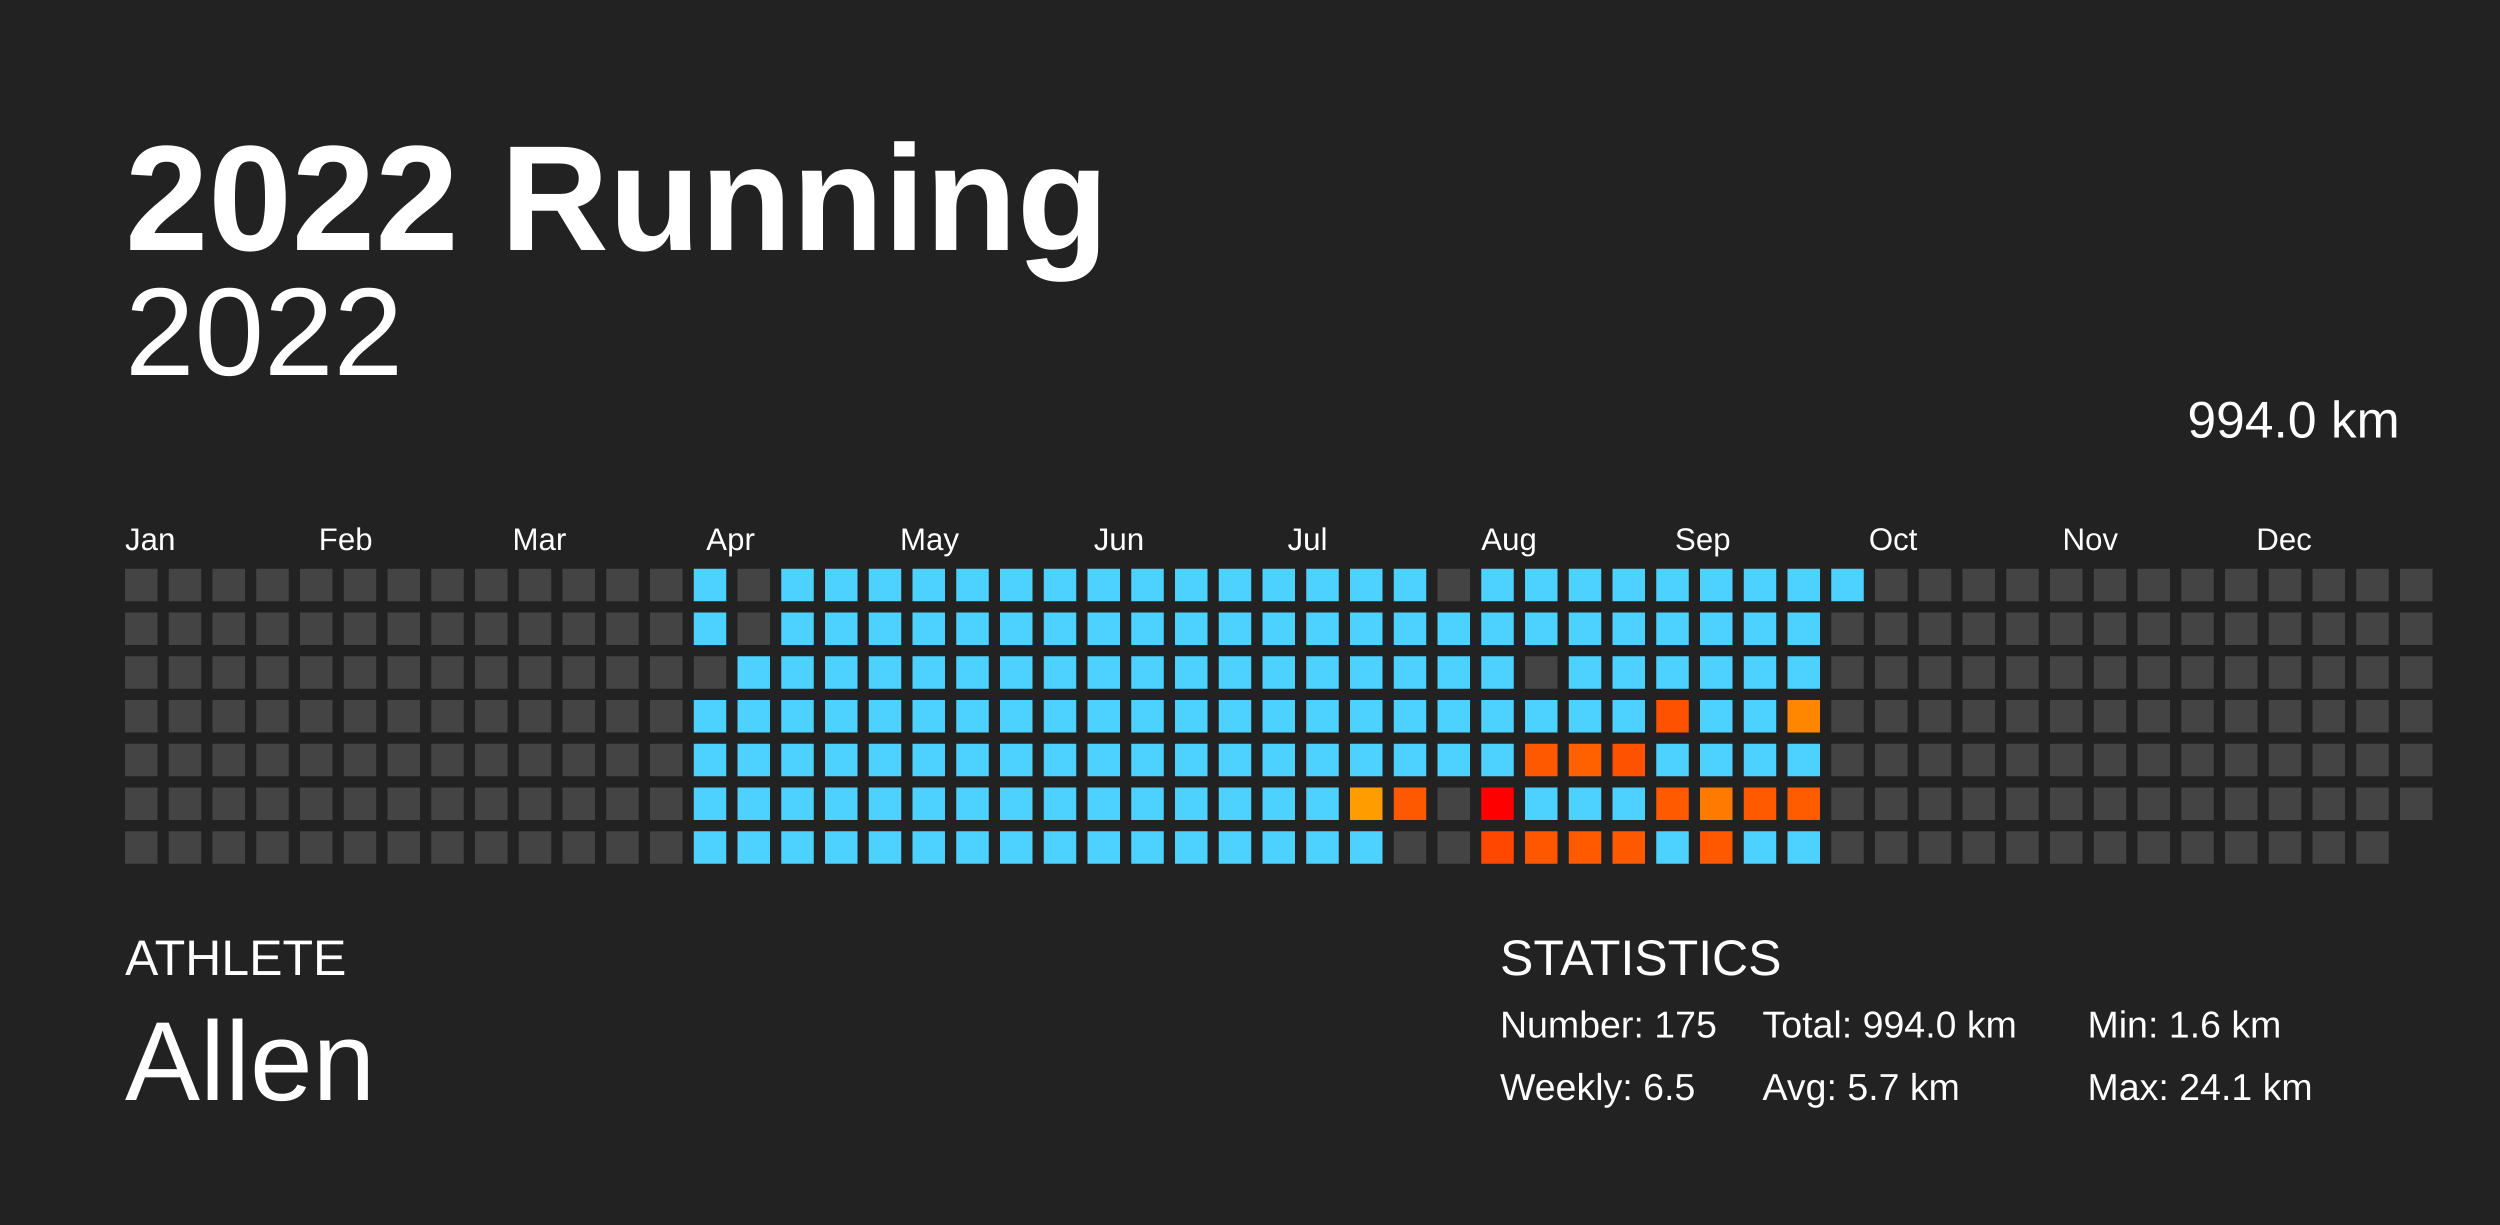
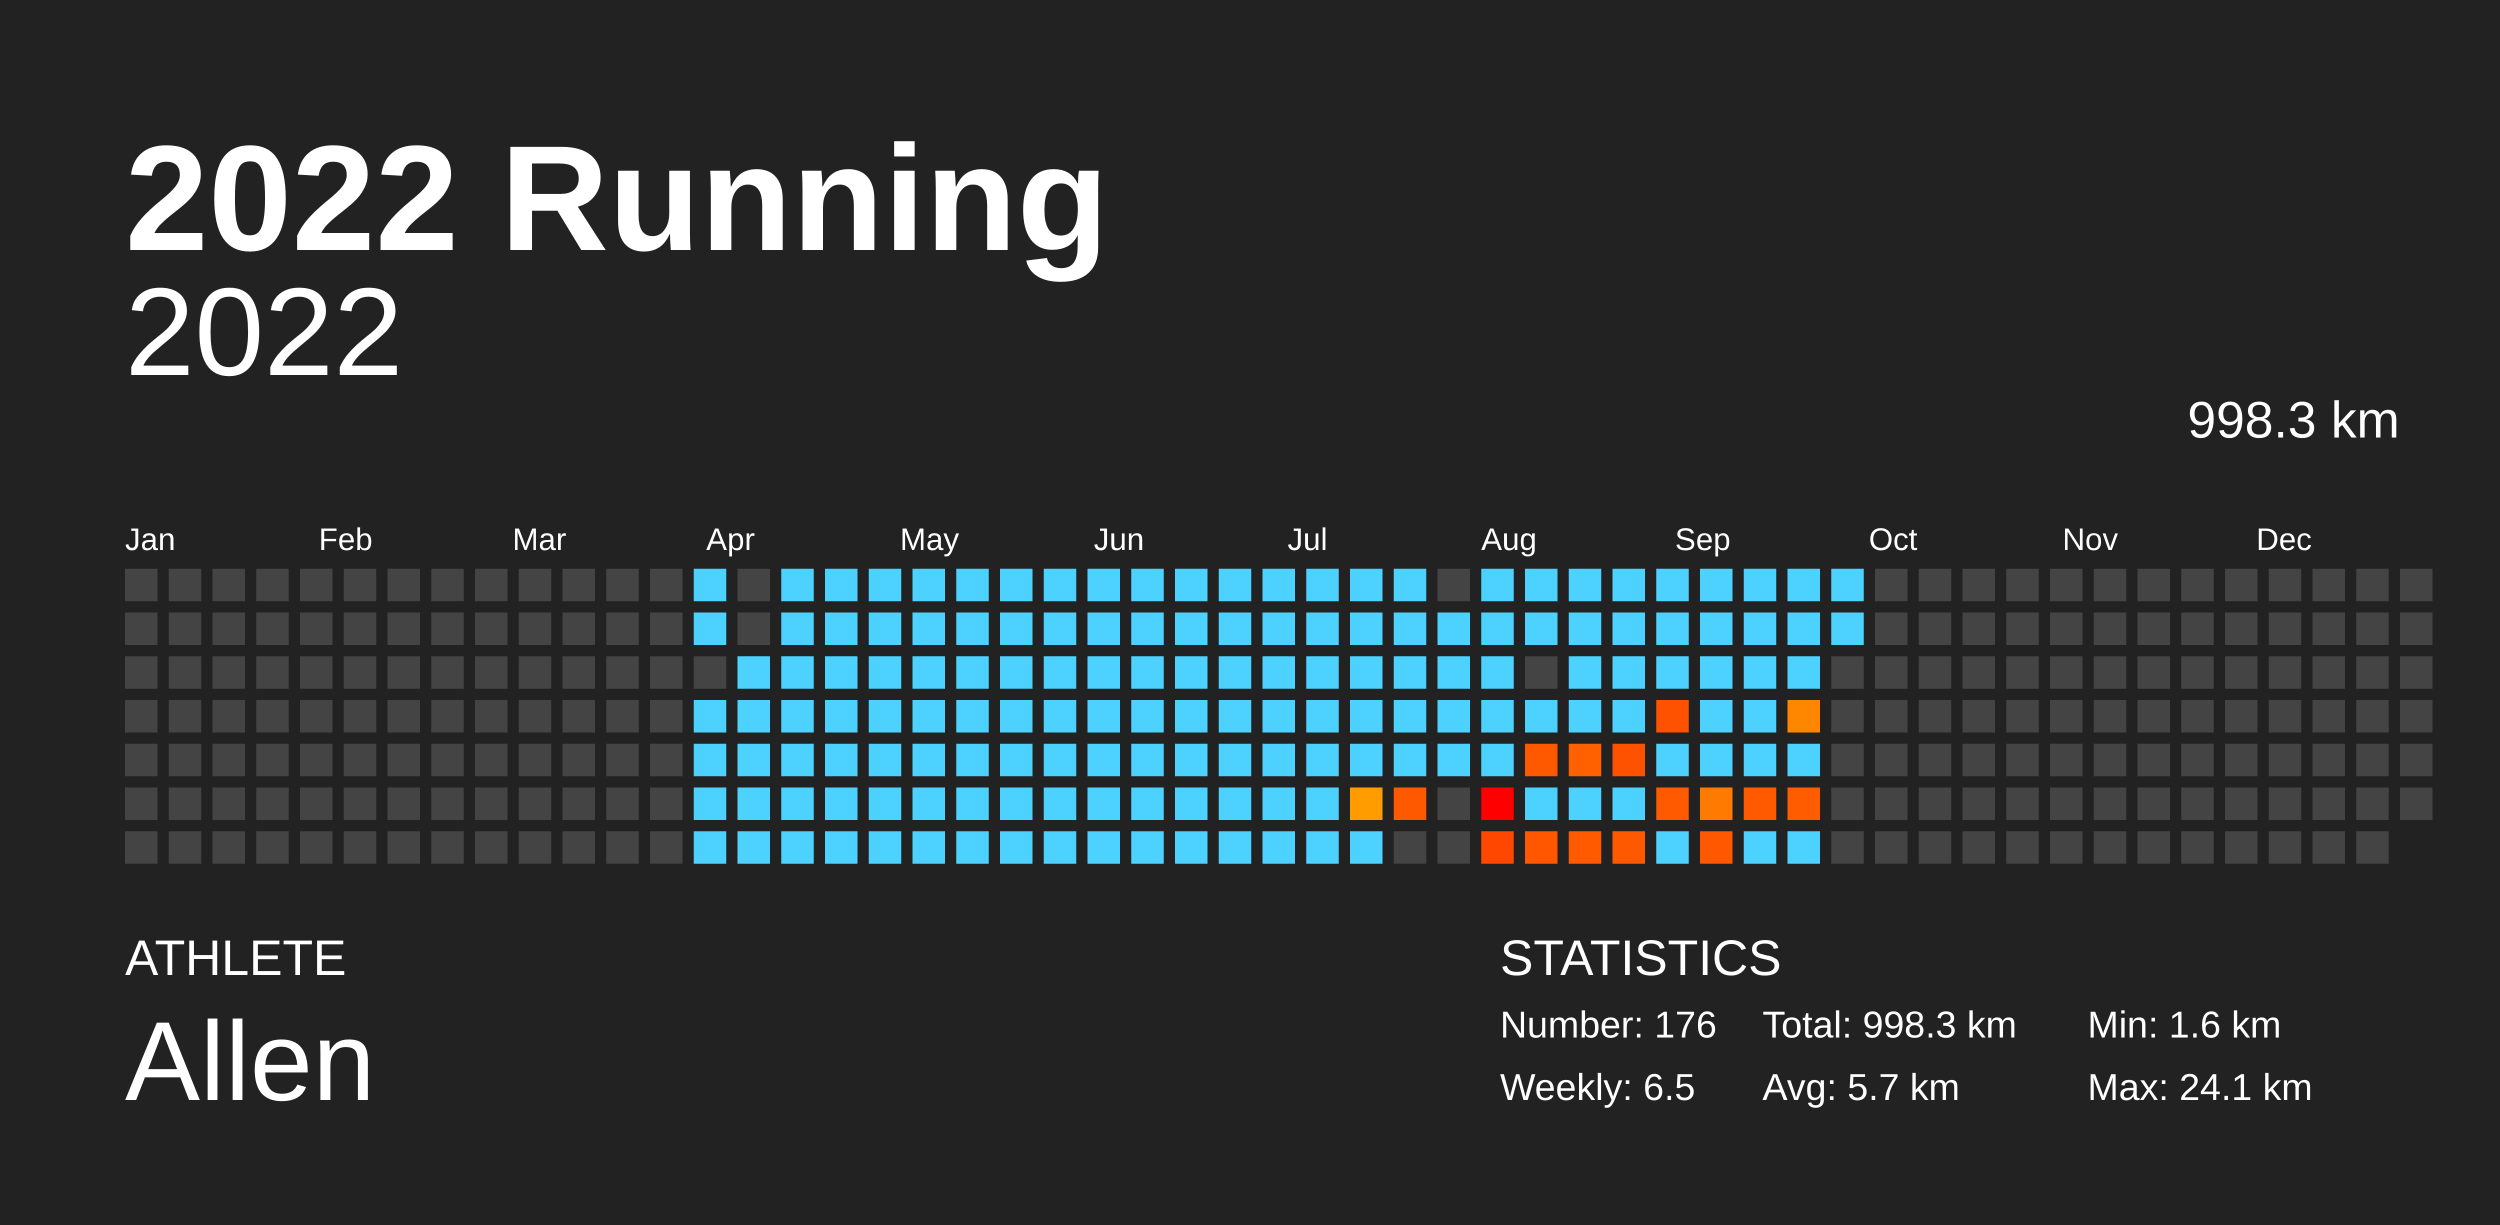
<svg xmlns="http://www.w3.org/2000/svg" baseProfile="full" height="98mm" version="1.1" viewBox="0,0,200,98" width="200mm">
  <defs />
  <rect fill="#222222" height="98" width="200" x="0" y="0" />
  <text fill="#FFFFFF" style="font-size:12px; font-family:Arial; font-weight:bold;" x="10" y="20">2022 Running</text>
  <text fill="#FFFFFF" style="font-size:4px; font-family:Arial" x="10" y="78">ATHLETE</text>
  <text fill="#FFFFFF" style="font-size:9px; font-family:Arial" x="10" y="88">Allen</text>
  <text fill="#FFFFFF" style="font-size:4px; font-family:Arial" x="120" y="78">STATISTICS</text>
-   <text fill="#FFFFFF" style="font-size:3px; font-family:Arial" x="120" y="83">Number: 175</text>
+   <text fill="#FFFFFF" style="font-size:3px; font-family:Arial" x="120" y="83">Number: 176</text>
  <text fill="#FFFFFF" style="font-size:3px; font-family:Arial" x="120" y="88">Weekly: 6.5</text>
-   <text fill="#FFFFFF" style="font-size:3px; font-family:Arial" x="141" y="83">Total: 994.0 km</text>
+   <text fill="#FFFFFF" style="font-size:3px; font-family:Arial" x="141" y="83">Total: 998.3 km</text>
  <text fill="#FFFFFF" style="font-size:3px; font-family:Arial" x="141" y="88">Avg: 5.7 km</text>
  <text fill="#FFFFFF" style="font-size:3px; font-family:Arial" x="167" y="83">Min: 1.6 km</text>
  <text fill="#FFFFFF" style="font-size:3px; font-family:Arial" x="167" y="88">Max: 24.1 km</text>
  <text alignment-baseline="hanging" fill="#FFFFFF" style="font-size:10.0px; font-family:Arial;" x="10" y="30">2022</text>
-   <text alignment-baseline="hanging" fill="#FFFFFF" style="font-size:4.125px; font-family:Arial;" x="175" y="35">994.0 km</text>
+   <text alignment-baseline="hanging" fill="#FFFFFF" style="font-size:4.125px; font-family:Arial;" x="175" y="35">998.3 km</text>
  <text fill="#FFFFFF" style="font-size:2.5px; font-family:Arial" x="10.0" y="44">Jan</text>
  <text fill="#FFFFFF" style="font-size:2.5px; font-family:Arial" x="25.5" y="44">Feb</text>
  <text fill="#FFFFFF" style="font-size:2.5px; font-family:Arial" x="41.0" y="44">Mar</text>
  <text fill="#FFFFFF" style="font-size:2.5px; font-family:Arial" x="56.5" y="44">Apr</text>
  <text fill="#FFFFFF" style="font-size:2.5px; font-family:Arial" x="72.0" y="44">May</text>
  <text fill="#FFFFFF" style="font-size:2.5px; font-family:Arial" x="87.5" y="44">Jun</text>
  <text fill="#FFFFFF" style="font-size:2.5px; font-family:Arial" x="103.0" y="44">Jul</text>
  <text fill="#FFFFFF" style="font-size:2.5px; font-family:Arial" x="118.5" y="44">Aug</text>
  <text fill="#FFFFFF" style="font-size:2.5px; font-family:Arial" x="134.0" y="44">Sep</text>
  <text fill="#FFFFFF" style="font-size:2.5px; font-family:Arial" x="149.5" y="44">Oct</text>
  <text fill="#FFFFFF" style="font-size:2.5px; font-family:Arial" x="165.0" y="44">Nov</text>
  <text fill="#FFFFFF" style="font-size:2.5px; font-family:Arial" x="180.5" y="44">Dec</text>
  <rect fill="#444444" height="2.6" width="2.6" x="10.0" y="45.5" />
  <rect fill="#444444" height="2.6" width="2.6" x="10.0" y="49.0" />
  <rect fill="#444444" height="2.6" width="2.6" x="10.0" y="52.5" />
  <rect fill="#444444" height="2.6" width="2.6" x="10.0" y="56.0" />
  <rect fill="#444444" height="2.6" width="2.6" x="10.0" y="59.5" />
  <rect fill="#444444" height="2.6" width="2.6" x="10.0" y="63.0" />
  <rect fill="#444444" height="2.6" width="2.6" x="10.0" y="66.5" />
  <rect fill="#444444" height="2.6" width="2.6" x="13.5" y="45.5" />
  <rect fill="#444444" height="2.6" width="2.6" x="13.5" y="49.0" />
  <rect fill="#444444" height="2.6" width="2.6" x="13.5" y="52.5" />
  <rect fill="#444444" height="2.6" width="2.6" x="13.5" y="56.0" />
  <rect fill="#444444" height="2.6" width="2.6" x="13.5" y="59.5" />
  <rect fill="#444444" height="2.6" width="2.6" x="13.5" y="63.0" />
  <rect fill="#444444" height="2.6" width="2.6" x="13.5" y="66.5" />
  <rect fill="#444444" height="2.6" width="2.6" x="17.0" y="45.5" />
  <rect fill="#444444" height="2.6" width="2.6" x="17.0" y="49.0" />
  <rect fill="#444444" height="2.6" width="2.6" x="17.0" y="52.5" />
  <rect fill="#444444" height="2.6" width="2.6" x="17.0" y="56.0" />
  <rect fill="#444444" height="2.6" width="2.6" x="17.0" y="59.5" />
  <rect fill="#444444" height="2.6" width="2.6" x="17.0" y="63.0" />
  <rect fill="#444444" height="2.6" width="2.6" x="17.0" y="66.5" />
  <rect fill="#444444" height="2.6" width="2.6" x="20.5" y="45.5" />
  <rect fill="#444444" height="2.6" width="2.6" x="20.5" y="49.0" />
  <rect fill="#444444" height="2.6" width="2.6" x="20.5" y="52.5" />
  <rect fill="#444444" height="2.6" width="2.6" x="20.5" y="56.0" />
  <rect fill="#444444" height="2.6" width="2.6" x="20.5" y="59.5" />
  <rect fill="#444444" height="2.6" width="2.6" x="20.5" y="63.0" />
  <rect fill="#444444" height="2.6" width="2.6" x="20.5" y="66.5" />
  <rect fill="#444444" height="2.6" width="2.6" x="24.0" y="45.5" />
  <rect fill="#444444" height="2.6" width="2.6" x="24.0" y="49.0" />
  <rect fill="#444444" height="2.6" width="2.6" x="24.0" y="52.5" />
  <rect fill="#444444" height="2.6" width="2.6" x="24.0" y="56.0" />
  <rect fill="#444444" height="2.6" width="2.6" x="24.0" y="59.5" />
  <rect fill="#444444" height="2.6" width="2.6" x="24.0" y="63.0" />
  <rect fill="#444444" height="2.6" width="2.6" x="24.0" y="66.5" />
  <rect fill="#444444" height="2.6" width="2.6" x="27.5" y="45.5" />
  <rect fill="#444444" height="2.6" width="2.6" x="27.5" y="49.0" />
  <rect fill="#444444" height="2.6" width="2.6" x="27.5" y="52.5" />
  <rect fill="#444444" height="2.6" width="2.6" x="27.5" y="56.0" />
  <rect fill="#444444" height="2.6" width="2.6" x="27.5" y="59.5" />
  <rect fill="#444444" height="2.6" width="2.6" x="27.5" y="63.0" />
  <rect fill="#444444" height="2.6" width="2.6" x="27.5" y="66.5" />
  <rect fill="#444444" height="2.6" width="2.6" x="31.0" y="45.5" />
  <rect fill="#444444" height="2.6" width="2.6" x="31.0" y="49.0" />
  <rect fill="#444444" height="2.6" width="2.6" x="31.0" y="52.5" />
  <rect fill="#444444" height="2.6" width="2.6" x="31.0" y="56.0" />
  <rect fill="#444444" height="2.6" width="2.6" x="31.0" y="59.5" />
  <rect fill="#444444" height="2.6" width="2.6" x="31.0" y="63.0" />
  <rect fill="#444444" height="2.6" width="2.6" x="31.0" y="66.5" />
  <rect fill="#444444" height="2.6" width="2.6" x="34.5" y="45.5" />
  <rect fill="#444444" height="2.6" width="2.6" x="34.5" y="49.0" />
  <rect fill="#444444" height="2.6" width="2.6" x="34.5" y="52.5" />
  <rect fill="#444444" height="2.6" width="2.6" x="34.5" y="56.0" />
  <rect fill="#444444" height="2.6" width="2.6" x="34.5" y="59.5" />
  <rect fill="#444444" height="2.6" width="2.6" x="34.5" y="63.0" />
  <rect fill="#444444" height="2.6" width="2.6" x="34.5" y="66.5" />
  <rect fill="#444444" height="2.6" width="2.6" x="38.0" y="45.5" />
  <rect fill="#444444" height="2.6" width="2.6" x="38.0" y="49.0" />
  <rect fill="#444444" height="2.6" width="2.6" x="38.0" y="52.5" />
  <rect fill="#444444" height="2.6" width="2.6" x="38.0" y="56.0" />
  <rect fill="#444444" height="2.6" width="2.6" x="38.0" y="59.5" />
  <rect fill="#444444" height="2.6" width="2.6" x="38.0" y="63.0" />
  <rect fill="#444444" height="2.6" width="2.6" x="38.0" y="66.5" />
  <rect fill="#444444" height="2.6" width="2.6" x="41.5" y="45.5" />
  <rect fill="#444444" height="2.6" width="2.6" x="41.5" y="49.0" />
  <rect fill="#444444" height="2.6" width="2.6" x="41.5" y="52.5" />
  <rect fill="#444444" height="2.6" width="2.6" x="41.5" y="56.0" />
  <rect fill="#444444" height="2.6" width="2.6" x="41.5" y="59.5" />
  <rect fill="#444444" height="2.6" width="2.6" x="41.5" y="63.0" />
  <rect fill="#444444" height="2.6" width="2.6" x="41.5" y="66.5" />
  <rect fill="#444444" height="2.6" width="2.6" x="45.0" y="45.5" />
  <rect fill="#444444" height="2.6" width="2.6" x="45.0" y="49.0" />
  <rect fill="#444444" height="2.6" width="2.6" x="45.0" y="52.5" />
  <rect fill="#444444" height="2.6" width="2.6" x="45.0" y="56.0" />
  <rect fill="#444444" height="2.6" width="2.6" x="45.0" y="59.5" />
  <rect fill="#444444" height="2.6" width="2.6" x="45.0" y="63.0" />
  <rect fill="#444444" height="2.6" width="2.6" x="45.0" y="66.5" />
  <rect fill="#444444" height="2.6" width="2.6" x="48.5" y="45.5" />
  <rect fill="#444444" height="2.6" width="2.6" x="48.5" y="49.0" />
  <rect fill="#444444" height="2.6" width="2.6" x="48.5" y="52.5" />
  <rect fill="#444444" height="2.6" width="2.6" x="48.5" y="56.0" />
  <rect fill="#444444" height="2.6" width="2.6" x="48.5" y="59.5" />
  <rect fill="#444444" height="2.6" width="2.6" x="48.5" y="63.0" />
  <rect fill="#444444" height="2.6" width="2.6" x="48.5" y="66.5" />
  <rect fill="#444444" height="2.6" width="2.6" x="52.0" y="45.5" />
  <rect fill="#444444" height="2.6" width="2.6" x="52.0" y="49.0" />
  <rect fill="#444444" height="2.6" width="2.6" x="52.0" y="52.5" />
  <rect fill="#444444" height="2.6" width="2.6" x="52.0" y="56.0" />
  <rect fill="#444444" height="2.6" width="2.6" x="52.0" y="59.5" />
  <rect fill="#444444" height="2.6" width="2.6" x="52.0" y="63.0" />
  <rect fill="#444444" height="2.6" width="2.6" x="52.0" y="66.5" />
  <rect fill="#4dd2ff" height="2.6" width="2.6" x="55.5" y="45.5" />
  <rect fill="#4dd2ff" height="2.6" width="2.6" x="55.5" y="49.0" />
  <rect fill="#444444" height="2.6" width="2.6" x="55.5" y="52.5" />
  <rect fill="#4dd2ff" height="2.6" width="2.6" x="55.5" y="56.0" />
  <rect fill="#4dd2ff" height="2.6" width="2.6" x="55.5" y="59.5" />
  <rect fill="#4dd2ff" height="2.6" width="2.6" x="55.5" y="63.0" />
  <rect fill="#4dd2ff" height="2.6" width="2.6" x="55.5" y="66.5" />
  <rect fill="#444444" height="2.6" width="2.6" x="59.0" y="45.5" />
  <rect fill="#444444" height="2.6" width="2.6" x="59.0" y="49.0" />
  <rect fill="#4dd2ff" height="2.6" width="2.6" x="59.0" y="52.5" />
  <rect fill="#4dd2ff" height="2.6" width="2.6" x="59.0" y="56.0" />
  <rect fill="#4dd2ff" height="2.6" width="2.6" x="59.0" y="59.5" />
  <rect fill="#4dd2ff" height="2.6" width="2.6" x="59.0" y="63.0" />
  <rect fill="#4dd2ff" height="2.6" width="2.6" x="59.0" y="66.5" />
  <rect fill="#4dd2ff" height="2.6" width="2.6" x="62.5" y="45.5" />
  <rect fill="#4dd2ff" height="2.6" width="2.6" x="62.5" y="49.0" />
  <rect fill="#4dd2ff" height="2.6" width="2.6" x="62.5" y="52.5" />
  <rect fill="#4dd2ff" height="2.6" width="2.6" x="62.5" y="56.0" />
  <rect fill="#4dd2ff" height="2.6" width="2.6" x="62.5" y="59.5" />
  <rect fill="#4dd2ff" height="2.6" width="2.6" x="62.5" y="63.0" />
  <rect fill="#4dd2ff" height="2.6" width="2.6" x="62.5" y="66.5" />
  <rect fill="#4dd2ff" height="2.6" width="2.6" x="66.0" y="45.5" />
  <rect fill="#4dd2ff" height="2.6" width="2.6" x="66.0" y="49.0" />
  <rect fill="#4dd2ff" height="2.6" width="2.6" x="66.0" y="52.5" />
  <rect fill="#4dd2ff" height="2.6" width="2.6" x="66.0" y="56.0" />
  <rect fill="#4dd2ff" height="2.6" width="2.6" x="66.0" y="59.5" />
  <rect fill="#4dd2ff" height="2.6" width="2.6" x="66.0" y="63.0" />
  <rect fill="#4dd2ff" height="2.6" width="2.6" x="66.0" y="66.5" />
  <rect fill="#4dd2ff" height="2.6" width="2.6" x="69.5" y="45.5" />
  <rect fill="#4dd2ff" height="2.6" width="2.6" x="69.5" y="49.0" />
  <rect fill="#4dd2ff" height="2.6" width="2.6" x="69.5" y="52.5" />
  <rect fill="#4dd2ff" height="2.6" width="2.6" x="69.5" y="56.0" />
  <rect fill="#4dd2ff" height="2.6" width="2.6" x="69.5" y="59.5" />
  <rect fill="#4dd2ff" height="2.6" width="2.6" x="69.5" y="63.0" />
  <rect fill="#4dd2ff" height="2.6" width="2.6" x="69.5" y="66.5" />
  <rect fill="#4dd2ff" height="2.6" width="2.6" x="73.0" y="45.5" />
  <rect fill="#4dd2ff" height="2.6" width="2.6" x="73.0" y="49.0" />
  <rect fill="#4dd2ff" height="2.6" width="2.6" x="73.0" y="52.5" />
  <rect fill="#4dd2ff" height="2.6" width="2.6" x="73.0" y="56.0" />
  <rect fill="#4dd2ff" height="2.6" width="2.6" x="73.0" y="59.5" />
  <rect fill="#4dd2ff" height="2.6" width="2.6" x="73.0" y="63.0" />
  <rect fill="#4dd2ff" height="2.6" width="2.6" x="73.0" y="66.5" />
  <rect fill="#4dd2ff" height="2.6" width="2.6" x="76.5" y="45.5" />
  <rect fill="#4dd2ff" height="2.6" width="2.6" x="76.5" y="49.0" />
  <rect fill="#4dd2ff" height="2.6" width="2.6" x="76.5" y="52.5" />
  <rect fill="#4dd2ff" height="2.6" width="2.6" x="76.5" y="56.0" />
  <rect fill="#4dd2ff" height="2.6" width="2.6" x="76.5" y="59.5" />
  <rect fill="#4dd2ff" height="2.6" width="2.6" x="76.5" y="63.0" />
  <rect fill="#4dd2ff" height="2.6" width="2.6" x="76.5" y="66.5" />
  <rect fill="#4dd2ff" height="2.6" width="2.6" x="80.0" y="45.5" />
  <rect fill="#4dd2ff" height="2.6" width="2.6" x="80.0" y="49.0" />
  <rect fill="#4dd2ff" height="2.6" width="2.6" x="80.0" y="52.5" />
  <rect fill="#4dd2ff" height="2.6" width="2.6" x="80.0" y="56.0" />
  <rect fill="#4dd2ff" height="2.6" width="2.6" x="80.0" y="59.5" />
  <rect fill="#4dd2ff" height="2.6" width="2.6" x="80.0" y="63.0" />
  <rect fill="#4dd2ff" height="2.6" width="2.6" x="80.0" y="66.5" />
  <rect fill="#4dd2ff" height="2.6" width="2.6" x="83.5" y="45.5" />
  <rect fill="#4dd2ff" height="2.6" width="2.6" x="83.5" y="49.0" />
  <rect fill="#4dd2ff" height="2.6" width="2.6" x="83.5" y="52.5" />
  <rect fill="#4dd2ff" height="2.6" width="2.6" x="83.5" y="56.0" />
  <rect fill="#4dd2ff" height="2.6" width="2.6" x="83.5" y="59.5" />
  <rect fill="#4dd2ff" height="2.6" width="2.6" x="83.5" y="63.0" />
  <rect fill="#4dd2ff" height="2.6" width="2.6" x="83.5" y="66.5" />
  <rect fill="#4dd2ff" height="2.6" width="2.6" x="87.0" y="45.5" />
  <rect fill="#4dd2ff" height="2.6" width="2.6" x="87.0" y="49.0" />
  <rect fill="#4dd2ff" height="2.6" width="2.6" x="87.0" y="52.5" />
  <rect fill="#4dd2ff" height="2.6" width="2.6" x="87.0" y="56.0" />
  <rect fill="#4dd2ff" height="2.6" width="2.6" x="87.0" y="59.5" />
  <rect fill="#4dd2ff" height="2.6" width="2.6" x="87.0" y="63.0" />
  <rect fill="#4dd2ff" height="2.6" width="2.6" x="87.0" y="66.5" />
  <rect fill="#4dd2ff" height="2.6" width="2.6" x="90.5" y="45.5" />
  <rect fill="#4dd2ff" height="2.6" width="2.6" x="90.5" y="49.0" />
  <rect fill="#4dd2ff" height="2.6" width="2.6" x="90.5" y="52.5" />
  <rect fill="#4dd2ff" height="2.6" width="2.6" x="90.5" y="56.0" />
  <rect fill="#4dd2ff" height="2.6" width="2.6" x="90.5" y="59.5" />
  <rect fill="#4dd2ff" height="2.6" width="2.6" x="90.5" y="63.0" />
  <rect fill="#4dd2ff" height="2.6" width="2.6" x="90.5" y="66.5" />
  <rect fill="#4dd2ff" height="2.6" width="2.6" x="94.0" y="45.5" />
  <rect fill="#4dd2ff" height="2.6" width="2.6" x="94.0" y="49.0" />
  <rect fill="#4dd2ff" height="2.6" width="2.6" x="94.0" y="52.5" />
  <rect fill="#4dd2ff" height="2.6" width="2.6" x="94.0" y="56.0" />
  <rect fill="#4dd2ff" height="2.6" width="2.6" x="94.0" y="59.5" />
  <rect fill="#4dd2ff" height="2.6" width="2.6" x="94.0" y="63.0" />
  <rect fill="#4dd2ff" height="2.6" width="2.6" x="94.0" y="66.5" />
  <rect fill="#4dd2ff" height="2.6" width="2.6" x="97.5" y="45.5" />
  <rect fill="#4dd2ff" height="2.6" width="2.6" x="97.5" y="49.0" />
  <rect fill="#4dd2ff" height="2.6" width="2.6" x="97.5" y="52.5" />
  <rect fill="#4dd2ff" height="2.6" width="2.6" x="97.5" y="56.0" />
  <rect fill="#4dd2ff" height="2.6" width="2.6" x="97.5" y="59.5" />
  <rect fill="#4dd2ff" height="2.6" width="2.6" x="97.5" y="63.0" />
  <rect fill="#4dd2ff" height="2.6" width="2.6" x="97.5" y="66.5" />
  <rect fill="#4dd2ff" height="2.6" width="2.6" x="101.0" y="45.5" />
  <rect fill="#4dd2ff" height="2.6" width="2.6" x="101.0" y="49.0" />
  <rect fill="#4dd2ff" height="2.6" width="2.6" x="101.0" y="52.5" />
  <rect fill="#4dd2ff" height="2.6" width="2.6" x="101.0" y="56.0" />
  <rect fill="#4dd2ff" height="2.6" width="2.6" x="101.0" y="59.5" />
  <rect fill="#4dd2ff" height="2.6" width="2.6" x="101.0" y="63.0" />
  <rect fill="#4dd2ff" height="2.6" width="2.6" x="101.0" y="66.5" />
  <rect fill="#4dd2ff" height="2.6" width="2.6" x="104.5" y="45.5" />
  <rect fill="#4dd2ff" height="2.6" width="2.6" x="104.5" y="49.0" />
  <rect fill="#4dd2ff" height="2.6" width="2.6" x="104.5" y="52.5" />
  <rect fill="#4dd2ff" height="2.6" width="2.6" x="104.5" y="56.0" />
  <rect fill="#4dd2ff" height="2.6" width="2.6" x="104.5" y="59.5" />
  <rect fill="#4dd2ff" height="2.6" width="2.6" x="104.5" y="63.0" />
  <rect fill="#4dd2ff" height="2.6" width="2.6" x="104.5" y="66.5" />
  <rect fill="#4dd2ff" height="2.6" width="2.6" x="108.0" y="45.5" />
  <rect fill="#4dd2ff" height="2.6" width="2.6" x="108.0" y="49.0" />
  <rect fill="#4dd2ff" height="2.6" width="2.6" x="108.0" y="52.5" />
  <rect fill="#4dd2ff" height="2.6" width="2.6" x="108.0" y="56.0" />
  <rect fill="#4dd2ff" height="2.6" width="2.6" x="108.0" y="59.5" />
  <rect fill="#ff9d00" height="2.6" width="2.6" x="108.0" y="63.0" />
  <rect fill="#4dd2ff" height="2.6" width="2.6" x="108.0" y="66.5" />
  <rect fill="#4dd2ff" height="2.6" width="2.6" x="111.5" y="45.5" />
  <rect fill="#4dd2ff" height="2.6" width="2.6" x="111.5" y="49.0" />
  <rect fill="#4dd2ff" height="2.6" width="2.6" x="111.5" y="52.5" />
  <rect fill="#4dd2ff" height="2.6" width="2.6" x="111.5" y="56.0" />
  <rect fill="#4dd2ff" height="2.6" width="2.6" x="111.5" y="59.5" />
  <rect fill="#ff5900" height="2.6" width="2.6" x="111.5" y="63.0" />
  <rect fill="#444444" height="2.6" width="2.6" x="111.5" y="66.5" />
  <rect fill="#444444" height="2.6" width="2.6" x="115.0" y="45.5" />
  <rect fill="#4dd2ff" height="2.6" width="2.6" x="115.0" y="49.0" />
  <rect fill="#4dd2ff" height="2.6" width="2.6" x="115.0" y="52.5" />
  <rect fill="#4dd2ff" height="2.6" width="2.6" x="115.0" y="56.0" />
  <rect fill="#4dd2ff" height="2.6" width="2.6" x="115.0" y="59.5" />
  <rect fill="#444444" height="2.6" width="2.6" x="115.0" y="63.0" />
  <rect fill="#444444" height="2.6" width="2.6" x="115.0" y="66.5" />
  <rect fill="#4dd2ff" height="2.6" width="2.6" x="118.5" y="45.5" />
  <rect fill="#4dd2ff" height="2.6" width="2.6" x="118.5" y="49.0" />
  <rect fill="#4dd2ff" height="2.6" width="2.6" x="118.5" y="52.5" />
  <rect fill="#4dd2ff" height="2.6" width="2.6" x="118.5" y="56.0" />
  <rect fill="#4dd2ff" height="2.6" width="2.6" x="118.5" y="59.5" />
  <rect fill="red" height="2.6" width="2.6" x="118.5" y="63.0" />
  <rect fill="#ff4700" height="2.6" width="2.6" x="118.5" y="66.5" />
  <rect fill="#4dd2ff" height="2.6" width="2.6" x="122.0" y="45.5" />
  <rect fill="#4dd2ff" height="2.6" width="2.6" x="122.0" y="49.0" />
  <rect fill="#444444" height="2.6" width="2.6" x="122.0" y="52.5" />
  <rect fill="#4dd2ff" height="2.6" width="2.6" x="122.0" y="56.0" />
  <rect fill="#ff5900" height="2.6" width="2.6" x="122.0" y="59.5" />
  <rect fill="#4dd2ff" height="2.6" width="2.6" x="122.0" y="63.0" />
  <rect fill="#ff5700" height="2.6" width="2.6" x="122.0" y="66.5" />
  <rect fill="#4dd2ff" height="2.6" width="2.6" x="125.5" y="45.5" />
  <rect fill="#4dd2ff" height="2.6" width="2.6" x="125.5" y="49.0" />
  <rect fill="#4dd2ff" height="2.6" width="2.6" x="125.5" y="52.5" />
  <rect fill="#4dd2ff" height="2.6" width="2.6" x="125.5" y="56.0" />
  <rect fill="#ff6100" height="2.6" width="2.6" x="125.5" y="59.5" />
  <rect fill="#4dd2ff" height="2.6" width="2.6" x="125.5" y="63.0" />
  <rect fill="#ff5a00" height="2.6" width="2.6" x="125.5" y="66.5" />
  <rect fill="#4dd2ff" height="2.6" width="2.6" x="129.0" y="45.5" />
  <rect fill="#4dd2ff" height="2.6" width="2.6" x="129.0" y="49.0" />
  <rect fill="#4dd2ff" height="2.6" width="2.6" x="129.0" y="52.5" />
  <rect fill="#4dd2ff" height="2.6" width="2.6" x="129.0" y="56.0" />
  <rect fill="#ff5200" height="2.6" width="2.6" x="129.0" y="59.5" />
  <rect fill="#4dd2ff" height="2.6" width="2.6" x="129.0" y="63.0" />
  <rect fill="#ff5900" height="2.6" width="2.6" x="129.0" y="66.5" />
  <rect fill="#4dd2ff" height="2.6" width="2.6" x="132.5" y="45.5" />
  <rect fill="#4dd2ff" height="2.6" width="2.6" x="132.5" y="49.0" />
  <rect fill="#4dd2ff" height="2.6" width="2.6" x="132.5" y="52.5" />
  <rect fill="#ff5200" height="2.6" width="2.6" x="132.5" y="56.0" />
  <rect fill="#4dd2ff" height="2.6" width="2.6" x="132.5" y="59.5" />
  <rect fill="#ff5a00" height="2.6" width="2.6" x="132.5" y="63.0" />
  <rect fill="#4dd2ff" height="2.6" width="2.6" x="132.5" y="66.5" />
  <rect fill="#4dd2ff" height="2.6" width="2.6" x="136.0" y="45.5" />
  <rect fill="#4dd2ff" height="2.6" width="2.6" x="136.0" y="49.0" />
  <rect fill="#4dd2ff" height="2.6" width="2.6" x="136.0" y="52.5" />
  <rect fill="#4dd2ff" height="2.6" width="2.6" x="136.0" y="56.0" />
  <rect fill="#4dd2ff" height="2.6" width="2.6" x="136.0" y="59.5" />
  <rect fill="#ff7a00" height="2.6" width="2.6" x="136.0" y="63.0" />
  <rect fill="#ff5800" height="2.6" width="2.6" x="136.0" y="66.5" />
  <rect fill="#4dd2ff" height="2.6" width="2.6" x="139.5" y="45.5" />
  <rect fill="#4dd2ff" height="2.6" width="2.6" x="139.5" y="49.0" />
  <rect fill="#4dd2ff" height="2.6" width="2.6" x="139.5" y="52.5" />
  <rect fill="#4dd2ff" height="2.6" width="2.6" x="139.5" y="56.0" />
  <rect fill="#4dd2ff" height="2.6" width="2.6" x="139.5" y="59.5" />
  <rect fill="#ff5a00" height="2.6" width="2.6" x="139.5" y="63.0" />
  <rect fill="#4dd2ff" height="2.6" width="2.6" x="139.5" y="66.5" />
  <rect fill="#4dd2ff" height="2.6" width="2.6" x="143.0" y="45.5" />
  <rect fill="#4dd2ff" height="2.6" width="2.6" x="143.0" y="49.0" />
  <rect fill="#4dd2ff" height="2.6" width="2.6" x="143.0" y="52.5" />
  <rect fill="#ff8700" height="2.6" width="2.6" x="143.0" y="56.0" />
  <rect fill="#4dd2ff" height="2.6" width="2.6" x="143.0" y="59.5" />
  <rect fill="#ff5c00" height="2.6" width="2.6" x="143.0" y="63.0" />
  <rect fill="#4dd2ff" height="2.6" width="2.6" x="143.0" y="66.5" />
  <rect fill="#4dd2ff" height="2.6" width="2.6" x="146.5" y="45.5" />
-   <rect fill="#444444" height="2.6" width="2.6" x="146.5" y="49.0" />
+   <rect fill="#4dd2ff" height="2.6" width="2.6" x="146.5" y="49.0" />
  <rect fill="#444444" height="2.6" width="2.6" x="146.5" y="52.5" />
  <rect fill="#444444" height="2.6" width="2.6" x="146.5" y="56.0" />
  <rect fill="#444444" height="2.6" width="2.6" x="146.5" y="59.5" />
  <rect fill="#444444" height="2.6" width="2.6" x="146.5" y="63.0" />
  <rect fill="#444444" height="2.6" width="2.6" x="146.5" y="66.5" />
  <rect fill="#444444" height="2.6" width="2.6" x="150.0" y="45.5" />
  <rect fill="#444444" height="2.6" width="2.6" x="150.0" y="49.0" />
  <rect fill="#444444" height="2.6" width="2.6" x="150.0" y="52.5" />
  <rect fill="#444444" height="2.6" width="2.6" x="150.0" y="56.0" />
  <rect fill="#444444" height="2.6" width="2.6" x="150.0" y="59.5" />
  <rect fill="#444444" height="2.6" width="2.6" x="150.0" y="63.0" />
  <rect fill="#444444" height="2.6" width="2.6" x="150.0" y="66.5" />
  <rect fill="#444444" height="2.6" width="2.6" x="153.5" y="45.5" />
  <rect fill="#444444" height="2.6" width="2.6" x="153.5" y="49.0" />
  <rect fill="#444444" height="2.6" width="2.6" x="153.5" y="52.5" />
  <rect fill="#444444" height="2.6" width="2.6" x="153.5" y="56.0" />
  <rect fill="#444444" height="2.6" width="2.6" x="153.5" y="59.5" />
  <rect fill="#444444" height="2.6" width="2.6" x="153.5" y="63.0" />
  <rect fill="#444444" height="2.6" width="2.6" x="153.5" y="66.5" />
  <rect fill="#444444" height="2.6" width="2.6" x="157.0" y="45.5" />
  <rect fill="#444444" height="2.6" width="2.6" x="157.0" y="49.0" />
  <rect fill="#444444" height="2.6" width="2.6" x="157.0" y="52.5" />
  <rect fill="#444444" height="2.6" width="2.6" x="157.0" y="56.0" />
  <rect fill="#444444" height="2.6" width="2.6" x="157.0" y="59.5" />
  <rect fill="#444444" height="2.6" width="2.6" x="157.0" y="63.0" />
  <rect fill="#444444" height="2.6" width="2.6" x="157.0" y="66.5" />
  <rect fill="#444444" height="2.6" width="2.6" x="160.5" y="45.5" />
  <rect fill="#444444" height="2.6" width="2.6" x="160.5" y="49.0" />
  <rect fill="#444444" height="2.6" width="2.6" x="160.5" y="52.5" />
  <rect fill="#444444" height="2.6" width="2.6" x="160.5" y="56.0" />
  <rect fill="#444444" height="2.6" width="2.6" x="160.5" y="59.5" />
  <rect fill="#444444" height="2.6" width="2.6" x="160.5" y="63.0" />
  <rect fill="#444444" height="2.6" width="2.6" x="160.5" y="66.5" />
  <rect fill="#444444" height="2.6" width="2.6" x="164.0" y="45.5" />
  <rect fill="#444444" height="2.6" width="2.6" x="164.0" y="49.0" />
  <rect fill="#444444" height="2.6" width="2.6" x="164.0" y="52.5" />
  <rect fill="#444444" height="2.6" width="2.6" x="164.0" y="56.0" />
  <rect fill="#444444" height="2.6" width="2.6" x="164.0" y="59.5" />
  <rect fill="#444444" height="2.6" width="2.6" x="164.0" y="63.0" />
  <rect fill="#444444" height="2.6" width="2.6" x="164.0" y="66.5" />
  <rect fill="#444444" height="2.6" width="2.6" x="167.5" y="45.5" />
  <rect fill="#444444" height="2.6" width="2.6" x="167.5" y="49.0" />
  <rect fill="#444444" height="2.6" width="2.6" x="167.5" y="52.5" />
  <rect fill="#444444" height="2.6" width="2.6" x="167.5" y="56.0" />
  <rect fill="#444444" height="2.6" width="2.6" x="167.5" y="59.5" />
  <rect fill="#444444" height="2.6" width="2.6" x="167.5" y="63.0" />
  <rect fill="#444444" height="2.6" width="2.6" x="167.5" y="66.5" />
  <rect fill="#444444" height="2.6" width="2.6" x="171.0" y="45.5" />
  <rect fill="#444444" height="2.6" width="2.6" x="171.0" y="49.0" />
  <rect fill="#444444" height="2.6" width="2.6" x="171.0" y="52.5" />
  <rect fill="#444444" height="2.6" width="2.6" x="171.0" y="56.0" />
  <rect fill="#444444" height="2.6" width="2.6" x="171.0" y="59.5" />
  <rect fill="#444444" height="2.6" width="2.6" x="171.0" y="63.0" />
  <rect fill="#444444" height="2.6" width="2.6" x="171.0" y="66.5" />
  <rect fill="#444444" height="2.6" width="2.6" x="174.5" y="45.5" />
  <rect fill="#444444" height="2.6" width="2.6" x="174.5" y="49.0" />
  <rect fill="#444444" height="2.6" width="2.6" x="174.5" y="52.5" />
  <rect fill="#444444" height="2.6" width="2.6" x="174.5" y="56.0" />
  <rect fill="#444444" height="2.6" width="2.6" x="174.5" y="59.5" />
  <rect fill="#444444" height="2.6" width="2.6" x="174.5" y="63.0" />
  <rect fill="#444444" height="2.6" width="2.6" x="174.5" y="66.5" />
  <rect fill="#444444" height="2.6" width="2.6" x="178.0" y="45.5" />
  <rect fill="#444444" height="2.6" width="2.6" x="178.0" y="49.0" />
  <rect fill="#444444" height="2.6" width="2.6" x="178.0" y="52.5" />
  <rect fill="#444444" height="2.6" width="2.6" x="178.0" y="56.0" />
  <rect fill="#444444" height="2.6" width="2.6" x="178.0" y="59.5" />
  <rect fill="#444444" height="2.6" width="2.6" x="178.0" y="63.0" />
  <rect fill="#444444" height="2.6" width="2.6" x="178.0" y="66.5" />
  <rect fill="#444444" height="2.6" width="2.6" x="181.5" y="45.5" />
  <rect fill="#444444" height="2.6" width="2.6" x="181.5" y="49.0" />
  <rect fill="#444444" height="2.6" width="2.6" x="181.5" y="52.5" />
  <rect fill="#444444" height="2.6" width="2.6" x="181.5" y="56.0" />
  <rect fill="#444444" height="2.6" width="2.6" x="181.5" y="59.5" />
  <rect fill="#444444" height="2.6" width="2.6" x="181.5" y="63.0" />
  <rect fill="#444444" height="2.6" width="2.6" x="181.5" y="66.5" />
  <rect fill="#444444" height="2.6" width="2.6" x="185.0" y="45.5" />
  <rect fill="#444444" height="2.6" width="2.6" x="185.0" y="49.0" />
  <rect fill="#444444" height="2.6" width="2.6" x="185.0" y="52.5" />
  <rect fill="#444444" height="2.6" width="2.6" x="185.0" y="56.0" />
  <rect fill="#444444" height="2.6" width="2.6" x="185.0" y="59.5" />
  <rect fill="#444444" height="2.6" width="2.6" x="185.0" y="63.0" />
  <rect fill="#444444" height="2.6" width="2.6" x="185.0" y="66.5" />
  <rect fill="#444444" height="2.6" width="2.6" x="188.5" y="45.5" />
  <rect fill="#444444" height="2.6" width="2.6" x="188.5" y="49.0" />
  <rect fill="#444444" height="2.6" width="2.6" x="188.5" y="52.5" />
  <rect fill="#444444" height="2.6" width="2.6" x="188.5" y="56.0" />
  <rect fill="#444444" height="2.6" width="2.6" x="188.5" y="59.5" />
  <rect fill="#444444" height="2.6" width="2.6" x="188.5" y="63.0" />
  <rect fill="#444444" height="2.6" width="2.6" x="188.5" y="66.5" />
  <rect fill="#444444" height="2.6" width="2.6" x="192.0" y="45.5" />
  <rect fill="#444444" height="2.6" width="2.6" x="192.0" y="49.0" />
  <rect fill="#444444" height="2.6" width="2.6" x="192.0" y="52.5" />
  <rect fill="#444444" height="2.6" width="2.6" x="192.0" y="56.0" />
  <rect fill="#444444" height="2.6" width="2.6" x="192.0" y="59.5" />
  <rect fill="#444444" height="2.6" width="2.6" x="192.0" y="63.0" />
</svg>
